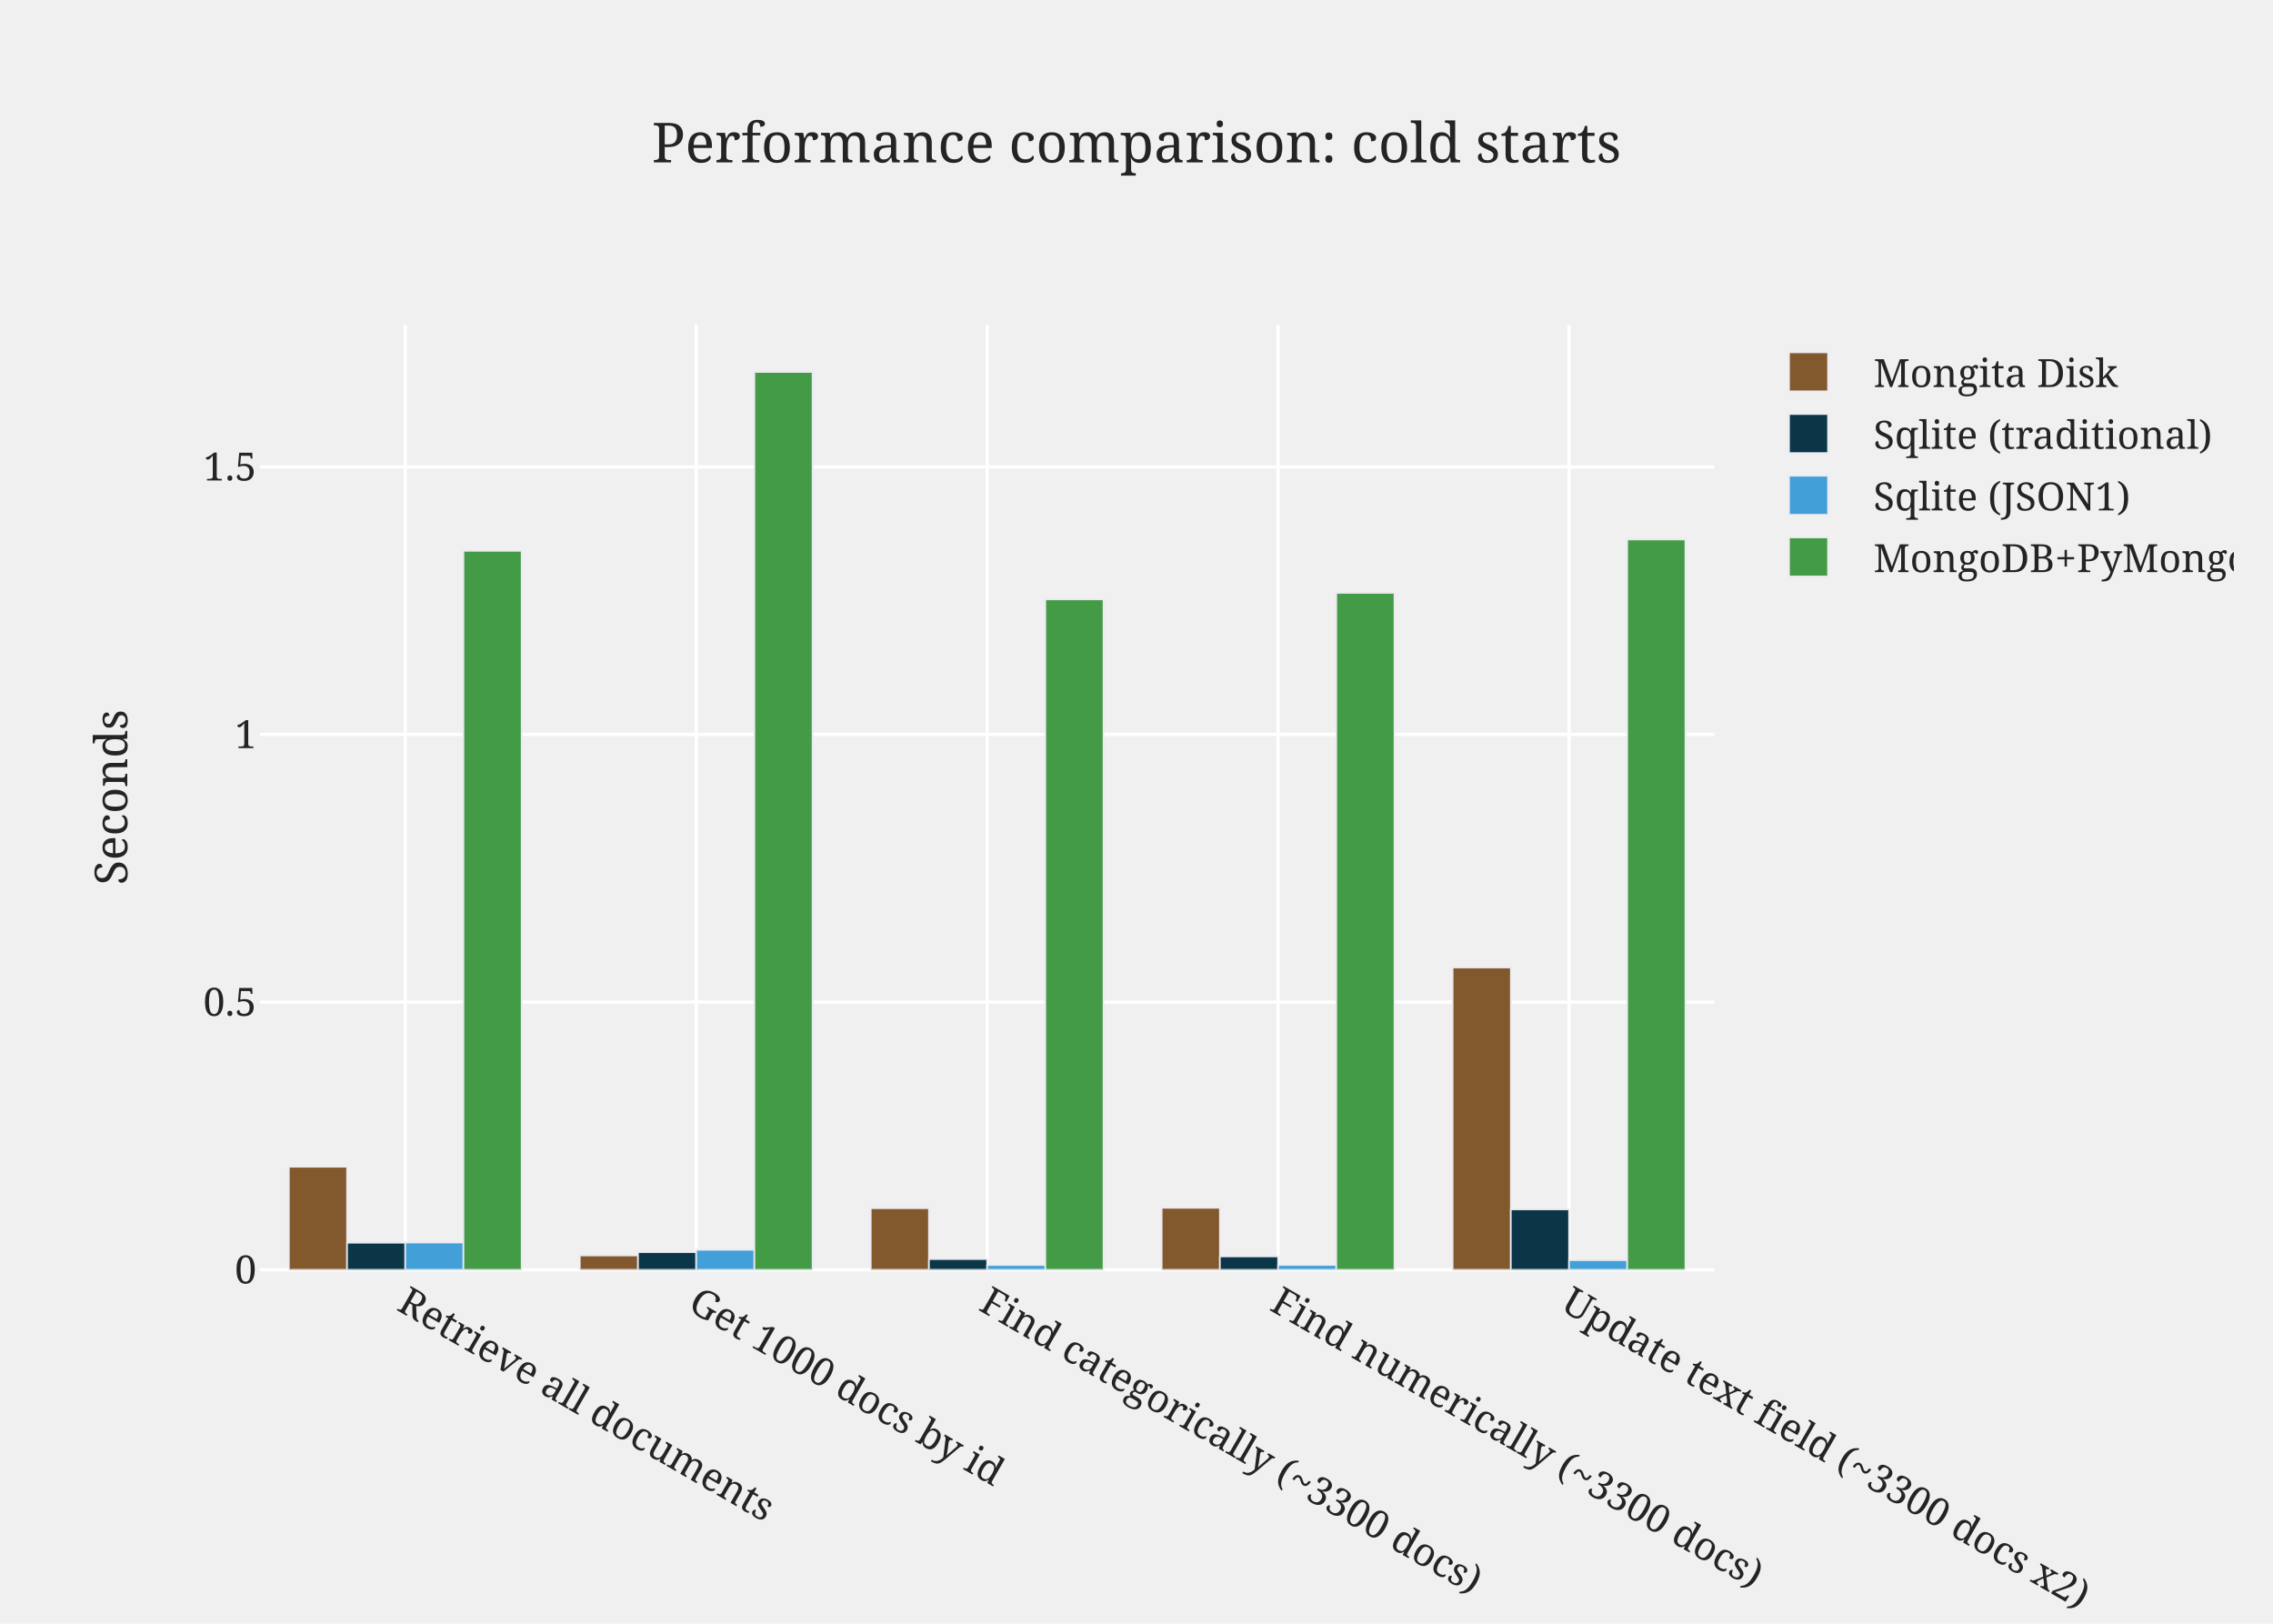
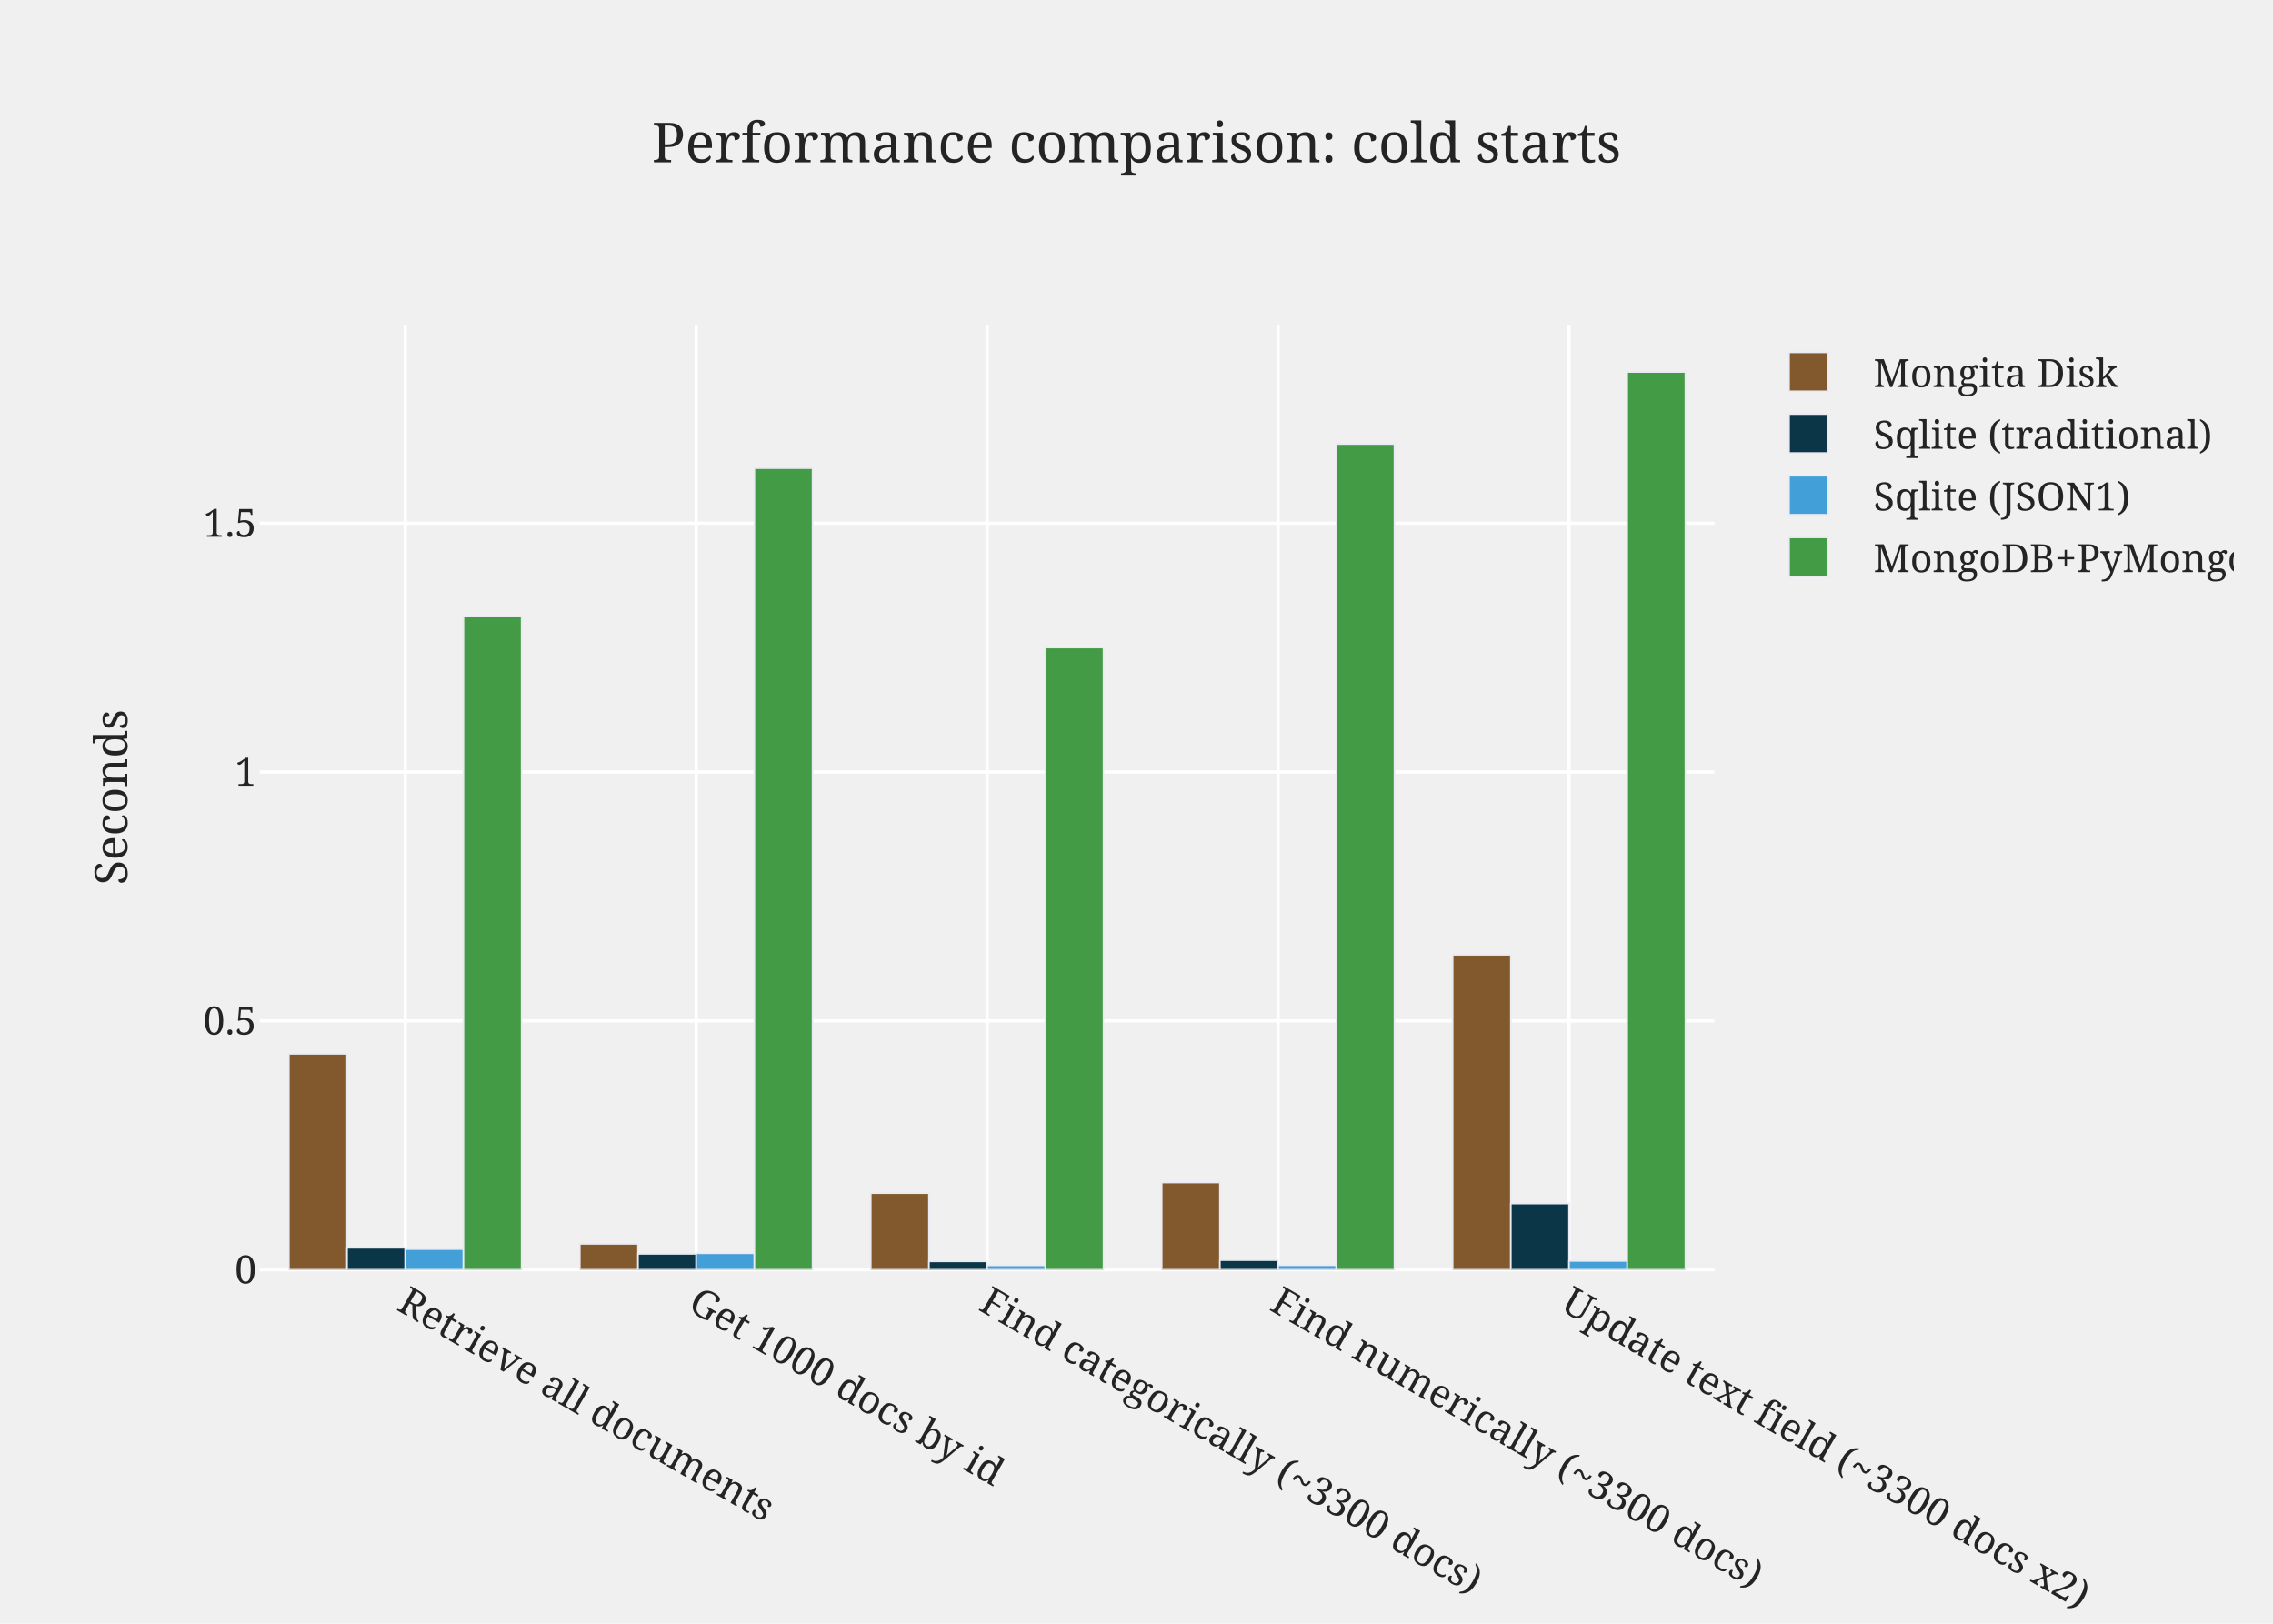
<svg xmlns="http://www.w3.org/2000/svg" class="main-svg" width="700" height="500" style="" viewBox="0 0 700 500">
  <rect x="0" y="0" width="700" height="500" style="fill: rgb(240, 240, 240); fill-opacity: 1;" />
-   <defs id="defs-248a92">
+   <defs id="defs-64778b">
    <g class="clips">
-       <clipPath id="clip248a92xyplot" class="plotclip">
+       <clipPath id="clip64778bxyplot" class="plotclip">
        <rect width="448" height="291" />
      </clipPath>
-       <clipPath class="axesclip" id="clip248a92x">
+       <clipPath class="axesclip" id="clip64778bx">
        <rect x="80" y="0" width="448" height="500" />
      </clipPath>
-       <clipPath class="axesclip" id="clip248a92y">
+       <clipPath class="axesclip" id="clip64778by">
        <rect x="0" y="100" width="700" height="291" />
      </clipPath>
-       <clipPath class="axesclip" id="clip248a92xy">
+       <clipPath class="axesclip" id="clip64778bxy">
        <rect x="80" y="100" width="448" height="291" />
      </clipPath>
    </g>
    <g class="gradients" />
  </defs>
  <g class="bglayer" />
  <g class="layer-below">
    <g class="imagelayer" />
    <g class="shapelayer" />
  </g>
  <g class="cartesianlayer">
    <g class="subplot xy">
      <g class="layer-subplot">
        <g class="shapelayer" />
        <g class="imagelayer" />
      </g>
      <g class="gridlayer">
        <g class="x">
          <path class="xgrid crisp" transform="translate(124.8,0)" d="M0,100v291" style="stroke: rgb(255, 255, 255); stroke-opacity: 1; stroke-width: 1px;" />
          <path class="xgrid crisp" transform="translate(214.4,0)" d="M0,100v291" style="stroke: rgb(255, 255, 255); stroke-opacity: 1; stroke-width: 1px;" />
          <path class="xgrid crisp" transform="translate(304,0)" d="M0,100v291" style="stroke: rgb(255, 255, 255); stroke-opacity: 1; stroke-width: 1px;" />
          <path class="xgrid crisp" transform="translate(393.6,0)" d="M0,100v291" style="stroke: rgb(255, 255, 255); stroke-opacity: 1; stroke-width: 1px;" />
          <path class="xgrid crisp" transform="translate(483.2,0)" d="M0,100v291" style="stroke: rgb(255, 255, 255); stroke-opacity: 1; stroke-width: 1px;" />
        </g>
        <g class="y">
-           <path class="ygrid crisp" transform="translate(0,308.59)" d="M80,0h448" style="stroke: rgb(255, 255, 255); stroke-opacity: 1; stroke-width: 1px;" />
-           <path class="ygrid crisp" transform="translate(0,226.17)" d="M80,0h448" style="stroke: rgb(255, 255, 255); stroke-opacity: 1; stroke-width: 1px;" />
-           <path class="ygrid crisp" transform="translate(0,143.76)" d="M80,0h448" style="stroke: rgb(255, 255, 255); stroke-opacity: 1; stroke-width: 1px;" />
+           <path class="ygrid crisp" transform="translate(0,314.37)" d="M80,0h448" style="stroke: rgb(255, 255, 255); stroke-opacity: 1; stroke-width: 1px;" />
+           <path class="ygrid crisp" transform="translate(0,237.74)" d="M80,0h448" style="stroke: rgb(255, 255, 255); stroke-opacity: 1; stroke-width: 1px;" />
+           <path class="ygrid crisp" transform="translate(0,161.1)" d="M80,0h448" style="stroke: rgb(255, 255, 255); stroke-opacity: 1; stroke-width: 1px;" />
        </g>
      </g>
      <g class="zerolinelayer">
        <path class="yzl zl crisp" transform="translate(0,391)" d="M80,0h448" style="stroke: rgb(255, 255, 255); stroke-opacity: 1; stroke-width: 1px;" />
      </g>
      <path class="xlines-below" />
      <path class="ylines-below" />
      <g class="overlines-below" />
      <g class="xaxislayer-below" />
      <g class="yaxislayer-below" />
      <g class="overaxes-below" />
-       <g class="plot" transform="translate(80,100)" clip-path="url('#clip248a92xyplot')">
+       <g class="plot" transform="translate(80,100)" clip-path="url('#clip64778bxyplot')">
        <g class="barlayer mlayer">
          <g class="trace bars" style="opacity: 1;">
            <g class="points">
              <g class="point">
-                 <path d="M8.96,291V259.28H26.88V291Z" style="vector-effect: non-scaling-stroke; opacity: 1; stroke-width: 0.5px; fill: rgb(130, 89, 44); fill-opacity: 1; stroke: rgb(234, 234, 242); stroke-opacity: 1;" />
-               </g>
-               <g class="point">
-                 <path d="M98.56,291V286.59H116.48V291Z" style="vector-effect: non-scaling-stroke; opacity: 1; stroke-width: 0.5px; fill: rgb(130, 89, 44); fill-opacity: 1; stroke: rgb(234, 234, 242); stroke-opacity: 1;" />
-               </g>
-               <g class="point">
-                 <path d="M188.16,291V272.05H206.08V291Z" style="vector-effect: non-scaling-stroke; opacity: 1; stroke-width: 0.5px; fill: rgb(130, 89, 44); fill-opacity: 1; stroke: rgb(234, 234, 242); stroke-opacity: 1;" />
-               </g>
-               <g class="point">
-                 <path d="M277.76,291V271.92H295.68V291Z" style="vector-effect: non-scaling-stroke; opacity: 1; stroke-width: 0.5px; fill: rgb(130, 89, 44); fill-opacity: 1; stroke: rgb(234, 234, 242); stroke-opacity: 1;" />
-               </g>
-               <g class="point">
-                 <path d="M367.36,291V197.93H385.28V291Z" style="vector-effect: non-scaling-stroke; opacity: 1; stroke-width: 0.5px; fill: rgb(130, 89, 44); fill-opacity: 1; stroke: rgb(234, 234, 242); stroke-opacity: 1;" />
-               </g>
-             </g>
-           </g>
-           <g class="trace bars" style="opacity: 1;">
-             <g class="points">
-               <g class="point">
-                 <path d="M26.88,291V282.68H44.8V291Z" style="vector-effect: non-scaling-stroke; opacity: 1; stroke-width: 0.5px; fill: rgb(11, 54, 71); fill-opacity: 1; stroke: rgb(234, 234, 242); stroke-opacity: 1;" />
-               </g>
-               <g class="point">
-                 <path d="M116.48,291V285.57H134.4V291Z" style="vector-effect: non-scaling-stroke; opacity: 1; stroke-width: 0.5px; fill: rgb(11, 54, 71); fill-opacity: 1; stroke: rgb(234, 234, 242); stroke-opacity: 1;" />
-               </g>
-               <g class="point">
-                 <path d="M206.08,291V287.72H224V291Z" style="vector-effect: non-scaling-stroke; opacity: 1; stroke-width: 0.5px; fill: rgb(11, 54, 71); fill-opacity: 1; stroke: rgb(234, 234, 242); stroke-opacity: 1;" />
-               </g>
-               <g class="point">
-                 <path d="M295.68,291V286.9H313.6V291Z" style="vector-effect: non-scaling-stroke; opacity: 1; stroke-width: 0.5px; fill: rgb(11, 54, 71); fill-opacity: 1; stroke: rgb(234, 234, 242); stroke-opacity: 1;" />
-               </g>
-               <g class="point">
-                 <path d="M385.28,291V272.42H403.2V291Z" style="vector-effect: non-scaling-stroke; opacity: 1; stroke-width: 0.5px; fill: rgb(11, 54, 71); fill-opacity: 1; stroke: rgb(234, 234, 242); stroke-opacity: 1;" />
-               </g>
-             </g>
-           </g>
-           <g class="trace bars" style="opacity: 1;">
-             <g class="points">
-               <g class="point">
-                 <path d="M44.8,291V282.63H62.72V291Z" style="vector-effect: non-scaling-stroke; opacity: 1; stroke-width: 0.5px; fill: rgb(67, 159, 216); fill-opacity: 1; stroke: rgb(234, 234, 242); stroke-opacity: 1;" />
-               </g>
-               <g class="point">
-                 <path d="M134.4,291V284.87H152.32V291Z" style="vector-effect: non-scaling-stroke; opacity: 1; stroke-width: 0.5px; fill: rgb(67, 159, 216); fill-opacity: 1; stroke: rgb(234, 234, 242); stroke-opacity: 1;" />
-               </g>
-               <g class="point">
-                 <path d="M224,291V289.54H241.92V291Z" style="vector-effect: non-scaling-stroke; opacity: 1; stroke-width: 0.5px; fill: rgb(67, 159, 216); fill-opacity: 1; stroke: rgb(234, 234, 242); stroke-opacity: 1;" />
-               </g>
-               <g class="point">
-                 <path d="M313.6,291V289.52H331.52V291Z" style="vector-effect: non-scaling-stroke; opacity: 1; stroke-width: 0.5px; fill: rgb(67, 159, 216); fill-opacity: 1; stroke: rgb(234, 234, 242); stroke-opacity: 1;" />
-               </g>
-               <g class="point">
-                 <path d="M403.2,291V288.06H421.12V291Z" style="vector-effect: non-scaling-stroke; opacity: 1; stroke-width: 0.5px; fill: rgb(67, 159, 216); fill-opacity: 1; stroke: rgb(234, 234, 242); stroke-opacity: 1;" />
-               </g>
-             </g>
-           </g>
-           <g class="trace bars" style="opacity: 1;">
-             <g class="points">
-               <g class="point">
-                 <path d="M62.72,291V69.61H80.64V291Z" style="vector-effect: non-scaling-stroke; opacity: 1; stroke-width: 0.5px; fill: rgb(68, 155, 69); fill-opacity: 1; stroke: rgb(234, 234, 242); stroke-opacity: 1;" />
-               </g>
-               <g class="point">
-                 <path d="M152.32,291V14.55H170.24V291Z" style="vector-effect: non-scaling-stroke; opacity: 1; stroke-width: 0.5px; fill: rgb(68, 155, 69); fill-opacity: 1; stroke: rgb(234, 234, 242); stroke-opacity: 1;" />
-               </g>
-               <g class="point">
-                 <path d="M241.92,291V84.56H259.84V291Z" style="vector-effect: non-scaling-stroke; opacity: 1; stroke-width: 0.5px; fill: rgb(68, 155, 69); fill-opacity: 1; stroke: rgb(234, 234, 242); stroke-opacity: 1;" />
-               </g>
-               <g class="point">
-                 <path d="M331.52,291V82.57H349.44V291Z" style="vector-effect: non-scaling-stroke; opacity: 1; stroke-width: 0.5px; fill: rgb(68, 155, 69); fill-opacity: 1; stroke: rgb(234, 234, 242); stroke-opacity: 1;" />
-               </g>
-               <g class="point">
-                 <path d="M421.12,291V66.12H439.04V291Z" style="vector-effect: non-scaling-stroke; opacity: 1; stroke-width: 0.5px; fill: rgb(68, 155, 69); fill-opacity: 1; stroke: rgb(234, 234, 242); stroke-opacity: 1;" />
+                 <path d="M8.96,291V224.52H26.88V291Z" style="vector-effect: non-scaling-stroke; opacity: 1; stroke-width: 0.5px; fill: rgb(130, 89, 44); fill-opacity: 1; stroke: rgb(234, 234, 242); stroke-opacity: 1;" />
+               </g>
+               <g class="point">
+                 <path d="M98.56,291V283.03H116.48V291Z" style="vector-effect: non-scaling-stroke; opacity: 1; stroke-width: 0.5px; fill: rgb(130, 89, 44); fill-opacity: 1; stroke: rgb(234, 234, 242); stroke-opacity: 1;" />
+               </g>
+               <g class="point">
+                 <path d="M188.16,291V267.4H206.08V291Z" style="vector-effect: non-scaling-stroke; opacity: 1; stroke-width: 0.5px; fill: rgb(130, 89, 44); fill-opacity: 1; stroke: rgb(234, 234, 242); stroke-opacity: 1;" />
+               </g>
+               <g class="point">
+                 <path d="M277.76,291V264.14H295.68V291Z" style="vector-effect: non-scaling-stroke; opacity: 1; stroke-width: 0.5px; fill: rgb(130, 89, 44); fill-opacity: 1; stroke: rgb(234, 234, 242); stroke-opacity: 1;" />
+               </g>
+               <g class="point">
+                 <path d="M367.36,291V194.01H385.28V291Z" style="vector-effect: non-scaling-stroke; opacity: 1; stroke-width: 0.5px; fill: rgb(130, 89, 44); fill-opacity: 1; stroke: rgb(234, 234, 242); stroke-opacity: 1;" />
+               </g>
+             </g>
+           </g>
+           <g class="trace bars" style="opacity: 1;">
+             <g class="points">
+               <g class="point">
+                 <path d="M26.88,291V284.25H44.8V291Z" style="vector-effect: non-scaling-stroke; opacity: 1; stroke-width: 0.5px; fill: rgb(11, 54, 71); fill-opacity: 1; stroke: rgb(234, 234, 242); stroke-opacity: 1;" />
+               </g>
+               <g class="point">
+                 <path d="M116.48,291V286.11H134.4V291Z" style="vector-effect: non-scaling-stroke; opacity: 1; stroke-width: 0.5px; fill: rgb(11, 54, 71); fill-opacity: 1; stroke: rgb(234, 234, 242); stroke-opacity: 1;" />
+               </g>
+               <g class="point">
+                 <path d="M206.08,291V288.42H224V291Z" style="vector-effect: non-scaling-stroke; opacity: 1; stroke-width: 0.5px; fill: rgb(11, 54, 71); fill-opacity: 1; stroke: rgb(234, 234, 242); stroke-opacity: 1;" />
+               </g>
+               <g class="point">
+                 <path d="M295.68,291V288.06H313.6V291Z" style="vector-effect: non-scaling-stroke; opacity: 1; stroke-width: 0.5px; fill: rgb(11, 54, 71); fill-opacity: 1; stroke: rgb(234, 234, 242); stroke-opacity: 1;" />
+               </g>
+               <g class="point">
+                 <path d="M385.28,291V270.62H403.2V291Z" style="vector-effect: non-scaling-stroke; opacity: 1; stroke-width: 0.5px; fill: rgb(11, 54, 71); fill-opacity: 1; stroke: rgb(234, 234, 242); stroke-opacity: 1;" />
+               </g>
+             </g>
+           </g>
+           <g class="trace bars" style="opacity: 1;">
+             <g class="points">
+               <g class="point">
+                 <path d="M44.8,291V284.65H62.72V291Z" style="vector-effect: non-scaling-stroke; opacity: 1; stroke-width: 0.5px; fill: rgb(67, 159, 216); fill-opacity: 1; stroke: rgb(234, 234, 242); stroke-opacity: 1;" />
+               </g>
+               <g class="point">
+                 <path d="M134.4,291V285.93H152.32V291Z" style="vector-effect: non-scaling-stroke; opacity: 1; stroke-width: 0.5px; fill: rgb(67, 159, 216); fill-opacity: 1; stroke: rgb(234, 234, 242); stroke-opacity: 1;" />
+               </g>
+               <g class="point">
+                 <path d="M224,291V289.66H241.92V291Z" style="vector-effect: non-scaling-stroke; opacity: 1; stroke-width: 0.5px; fill: rgb(67, 159, 216); fill-opacity: 1; stroke: rgb(234, 234, 242); stroke-opacity: 1;" />
+               </g>
+               <g class="point">
+                 <path d="M313.6,291V289.62H331.52V291Z" style="vector-effect: non-scaling-stroke; opacity: 1; stroke-width: 0.5px; fill: rgb(67, 159, 216); fill-opacity: 1; stroke: rgb(234, 234, 242); stroke-opacity: 1;" />
+               </g>
+               <g class="point">
+                 <path d="M403.2,291V288.3H421.12V291Z" style="vector-effect: non-scaling-stroke; opacity: 1; stroke-width: 0.5px; fill: rgb(67, 159, 216); fill-opacity: 1; stroke: rgb(234, 234, 242); stroke-opacity: 1;" />
+               </g>
+             </g>
+           </g>
+           <g class="trace bars" style="opacity: 1;">
+             <g class="points">
+               <g class="point">
+                 <path d="M62.72,291V89.86H80.64V291Z" style="vector-effect: non-scaling-stroke; opacity: 1; stroke-width: 0.5px; fill: rgb(68, 155, 69); fill-opacity: 1; stroke: rgb(234, 234, 242); stroke-opacity: 1;" />
+               </g>
+               <g class="point">
+                 <path d="M152.32,291V44.18H170.24V291Z" style="vector-effect: non-scaling-stroke; opacity: 1; stroke-width: 0.5px; fill: rgb(68, 155, 69); fill-opacity: 1; stroke: rgb(234, 234, 242); stroke-opacity: 1;" />
+               </g>
+               <g class="point">
+                 <path d="M241.92,291V99.41H259.84V291Z" style="vector-effect: non-scaling-stroke; opacity: 1; stroke-width: 0.5px; fill: rgb(68, 155, 69); fill-opacity: 1; stroke: rgb(234, 234, 242); stroke-opacity: 1;" />
+               </g>
+               <g class="point">
+                 <path d="M331.52,291V36.73H349.44V291Z" style="vector-effect: non-scaling-stroke; opacity: 1; stroke-width: 0.5px; fill: rgb(68, 155, 69); fill-opacity: 1; stroke: rgb(234, 234, 242); stroke-opacity: 1;" />
+               </g>
+               <g class="point">
+                 <path d="M421.12,291V14.55H439.04V291Z" style="vector-effect: non-scaling-stroke; opacity: 1; stroke-width: 0.5px; fill: rgb(68, 155, 69); fill-opacity: 1; stroke: rgb(234, 234, 242); stroke-opacity: 1;" />
              </g>
            </g>
          </g>
        </g>
      </g>
      <g class="overplot" />
      <path class="xlines-above crisp" d="M0,0" style="fill: none;" />
      <path class="ylines-above crisp" d="M0,0" style="fill: none;" />
      <g class="overlines-above" />
      <g class="xaxislayer-above">
        <g class="xtick">
          <text text-anchor="start" x="0" y="404" transform="translate(124.8,0) rotate(30,0,398)" style="font-family: Garamond; font-size: 12px; fill: rgb(36, 36, 36); fill-opacity: 1; white-space: pre;">Retrieve all documents </text>
        </g>
        <g class="xtick">
          <text text-anchor="start" x="0" y="404" transform="translate(214.4,0) rotate(30,0,398)" style="font-family: Garamond; font-size: 12px; fill: rgb(36, 36, 36); fill-opacity: 1; white-space: pre;">Get 1000 docs by id </text>
        </g>
        <g class="xtick">
          <text text-anchor="start" x="0" y="404" transform="translate(304,0) rotate(30,0,398)" style="font-family: Garamond; font-size: 12px; fill: rgb(36, 36, 36); fill-opacity: 1; white-space: pre;">Find categorically (~3300 docs) </text>
        </g>
        <g class="xtick">
          <text text-anchor="start" x="0" y="404" transform="translate(393.6,0) rotate(30,0,398)" style="font-family: Garamond; font-size: 12px; fill: rgb(36, 36, 36); fill-opacity: 1; white-space: pre;">Find numerically (~3300 docs) </text>
        </g>
        <g class="xtick">
          <text text-anchor="start" x="0" y="404" transform="translate(483.2,0) rotate(30,0,398)" style="font-family: Garamond; font-size: 12px; fill: rgb(36, 36, 36); fill-opacity: 1; white-space: pre;">Update text field (~3300 docs x2) </text>
        </g>
      </g>
      <g class="yaxislayer-above">
        <g class="ytick">
          <text text-anchor="end" x="79" y="4.2" transform="translate(0,391)" style="font-family: Garamond; font-size: 12px; fill: rgb(36, 36, 36); fill-opacity: 1; white-space: pre;">0</text>
        </g>
        <g class="ytick">
-           <text text-anchor="end" x="79" y="4.2" transform="translate(0,308.59)" style="font-family: Garamond; font-size: 12px; fill: rgb(36, 36, 36); fill-opacity: 1; white-space: pre;">0.5</text>
-         </g>
-         <g class="ytick">
-           <text text-anchor="end" x="79" y="4.2" transform="translate(0,226.17)" style="font-family: Garamond; font-size: 12px; fill: rgb(36, 36, 36); fill-opacity: 1; white-space: pre;">1</text>
-         </g>
-         <g class="ytick">
-           <text text-anchor="end" x="79" y="4.2" transform="translate(0,143.76)" style="font-family: Garamond; font-size: 12px; fill: rgb(36, 36, 36); fill-opacity: 1; white-space: pre;">1.5</text>
+           <text text-anchor="end" x="79" y="4.2" transform="translate(0,314.37)" style="font-family: Garamond; font-size: 12px; fill: rgb(36, 36, 36); fill-opacity: 1; white-space: pre;">0.5</text>
+         </g>
+         <g class="ytick">
+           <text text-anchor="end" x="79" y="4.2" transform="translate(0,237.74)" style="font-family: Garamond; font-size: 12px; fill: rgb(36, 36, 36); fill-opacity: 1; white-space: pre;">1</text>
+         </g>
+         <g class="ytick">
+           <text text-anchor="end" x="79" y="4.2" transform="translate(0,161.1)" style="font-family: Garamond; font-size: 12px; fill: rgb(36, 36, 36); fill-opacity: 1; white-space: pre;">1.5</text>
        </g>
      </g>
      <g class="overaxes-above" />
    </g>
  </g>
  <g class="polarlayer" />
  <g class="ternarylayer" />
  <g class="geolayer" />
  <g class="funnelarealayer" />
  <g class="pielayer" />
  <g class="treemaplayer" />
  <g class="sunburstlayer" />
  <g class="glimages" />
-   <defs id="topdefs-248a92">
+   <defs id="topdefs-64778b">
    <g class="clips" />
-     <clipPath id="legend248a92">
+     <clipPath id="legend64778b">
      <rect width="151" height="86" x="0" y="0" />
    </clipPath>
  </defs>
  <g class="layer-above">
    <g class="imagelayer" />
    <g class="shapelayer" />
  </g>
  <g class="infolayer">
    <g class="legend" pointer-events="all" transform="translate(536.96,100)">
      <rect class="bg" shape-rendering="crispEdges" width="151" height="86" x="0" y="0" style="stroke: rgb(68, 68, 68); stroke-opacity: 1; fill: rgb(240, 240, 240); fill-opacity: 1; stroke-width: 0px;" />
-       <g class="scrollbox" transform="" clip-path="url('#legend248a92')">
+       <g class="scrollbox" transform="" clip-path="url('#legend64778b')">
        <g class="groups">
          <g class="traces" transform="translate(0,14.5)" style="opacity: 1;">
            <text class="legendtext" text-anchor="start" x="40" y="4.68" style="font-family: Garamond; font-size: 12px; fill: rgb(36, 36, 36); fill-opacity: 1; white-space: pre;">Mongita Disk</text>
            <g class="layers" style="opacity: 1;">
              <g class="legendfill" />
              <g class="legendlines" />
              <g class="legendsymbols">
                <g class="legendpoints">
                  <path class="legendundefined" d="M6,6H-6V-6H6Z" transform="translate(20,0)" style="stroke-width: 0.5px; fill: rgb(130, 89, 44); fill-opacity: 1; stroke: rgb(234, 234, 242); stroke-opacity: 1;" />
                </g>
              </g>
            </g>
            <rect class="legendtoggle" x="0" y="-9.5" width="145.453" height="19" style="fill: rgb(0, 0, 0); fill-opacity: 0;" />
          </g>
          <g class="traces" transform="translate(0,33.5)" style="opacity: 1;">
            <text class="legendtext" text-anchor="start" x="40" y="4.68" style="font-family: Garamond; font-size: 12px; fill: rgb(36, 36, 36); fill-opacity: 1; white-space: pre;">Sqlite (traditional)</text>
            <g class="layers" style="opacity: 1;">
              <g class="legendfill" />
              <g class="legendlines" />
              <g class="legendsymbols">
                <g class="legendpoints">
                  <path class="legendundefined" d="M6,6H-6V-6H6Z" transform="translate(20,0)" style="stroke-width: 0.5px; fill: rgb(11, 54, 71); fill-opacity: 1; stroke: rgb(234, 234, 242); stroke-opacity: 1;" />
                </g>
              </g>
            </g>
            <rect class="legendtoggle" x="0" y="-9.5" width="145.453" height="19" style="fill: rgb(0, 0, 0); fill-opacity: 0;" />
          </g>
          <g class="traces" transform="translate(0,52.5)" style="opacity: 1;">
            <text class="legendtext" text-anchor="start" x="40" y="4.68" style="font-family: Garamond; font-size: 12px; fill: rgb(36, 36, 36); fill-opacity: 1; white-space: pre;">Sqlite (JSON1)</text>
            <g class="layers" style="opacity: 1;">
              <g class="legendfill" />
              <g class="legendlines" />
              <g class="legendsymbols">
                <g class="legendpoints">
                  <path class="legendundefined" d="M6,6H-6V-6H6Z" transform="translate(20,0)" style="stroke-width: 0.5px; fill: rgb(67, 159, 216); fill-opacity: 1; stroke: rgb(234, 234, 242); stroke-opacity: 1;" />
                </g>
              </g>
            </g>
            <rect class="legendtoggle" x="0" y="-9.5" width="145.453" height="19" style="fill: rgb(0, 0, 0); fill-opacity: 0;" />
          </g>
          <g class="traces" transform="translate(0,71.5)" style="opacity: 1;">
            <text class="legendtext" text-anchor="start" x="40" y="4.68" style="font-family: Garamond; font-size: 12px; fill: rgb(36, 36, 36); fill-opacity: 1; white-space: pre;">MongoDB+PyMongo</text>
            <g class="layers" style="opacity: 1;">
              <g class="legendfill" />
              <g class="legendlines" />
              <g class="legendsymbols">
                <g class="legendpoints">
                  <path class="legendundefined" d="M6,6H-6V-6H6Z" transform="translate(20,0)" style="stroke-width: 0.5px; fill: rgb(68, 155, 69); fill-opacity: 1; stroke: rgb(234, 234, 242); stroke-opacity: 1;" />
                </g>
              </g>
            </g>
            <rect class="legendtoggle" x="0" y="-9.5" width="145.453" height="19" style="fill: rgb(0, 0, 0); fill-opacity: 0;" />
          </g>
        </g>
      </g>
      <rect class="scrollbar" rx="20" ry="3" width="0" height="0" x="0" y="0" style="fill: rgb(128, 139, 164); fill-opacity: 1;" />
    </g>
    <g class="g-gtitle">
      <text class="gtitle" x="350" y="50" text-anchor="middle" dy="0em" style="font-family: Garamond; font-size: 17px; fill: rgb(36, 36, 36); opacity: 1; font-weight: normal; white-space: pre;">Performance comparison: cold starts</text>
    </g>
    <g class="g-xtitle" />
    <g class="g-ytitle">
      <text class="ytitle" transform="rotate(-90,39.2,245.5)" x="39.2" y="245.5" text-anchor="middle" style="font-family: Garamond; font-size: 14px; fill: rgb(36, 36, 36); opacity: 1; font-weight: normal; white-space: pre;">Seconds</text>
    </g>
  </g>
</svg>
